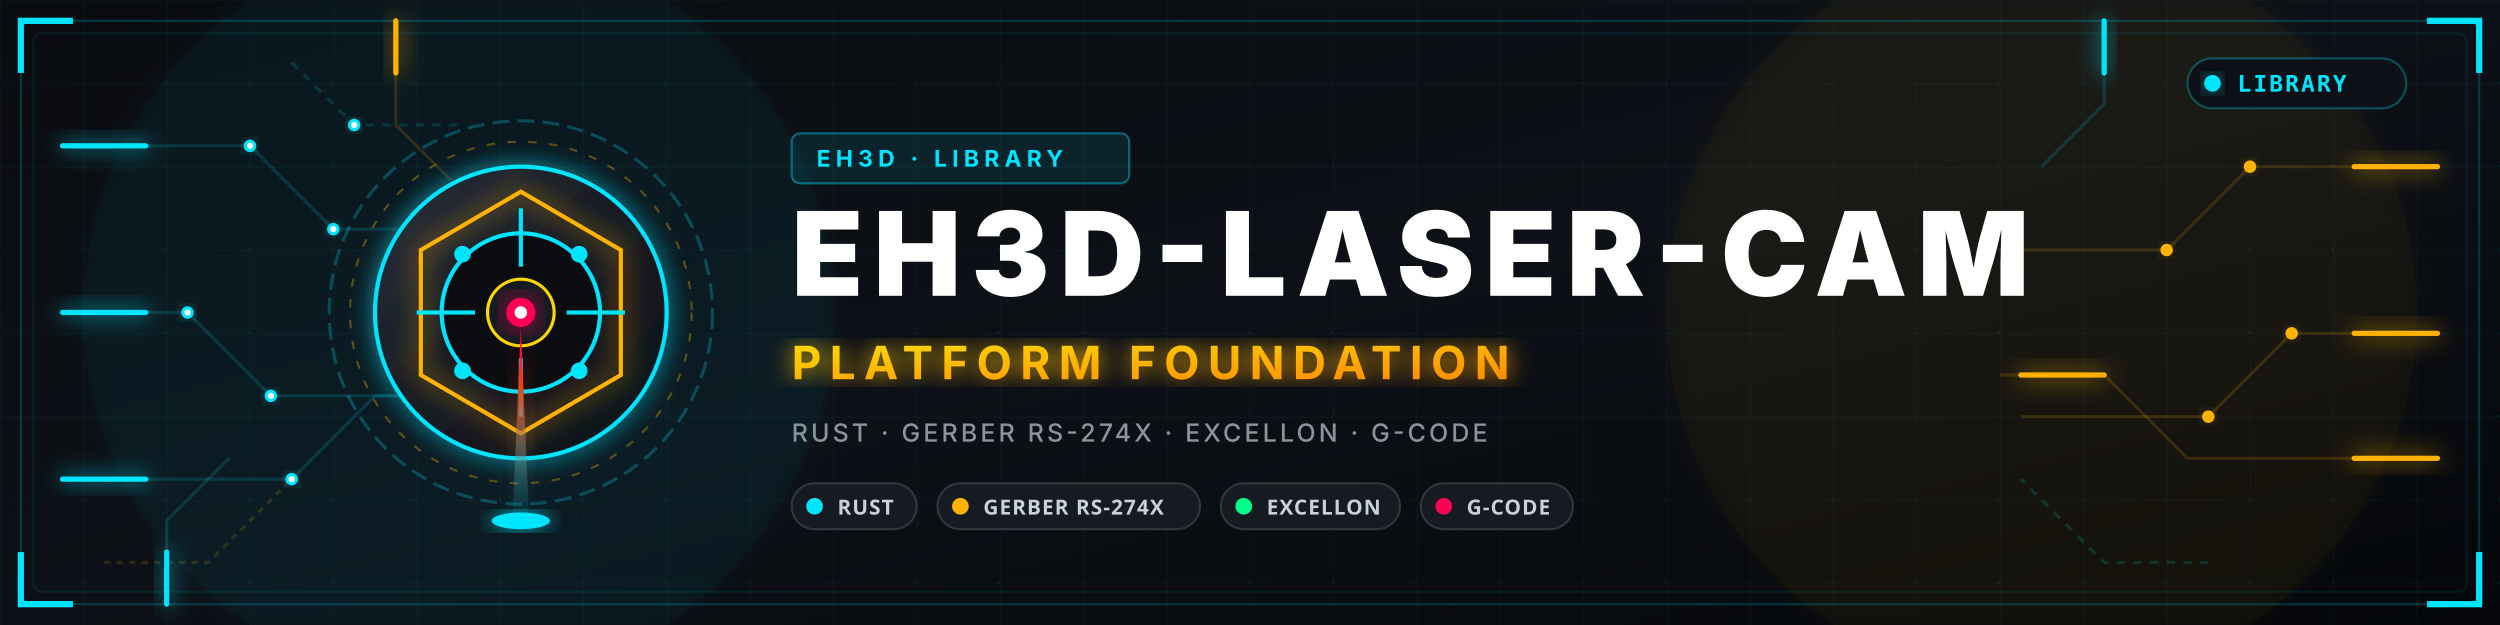
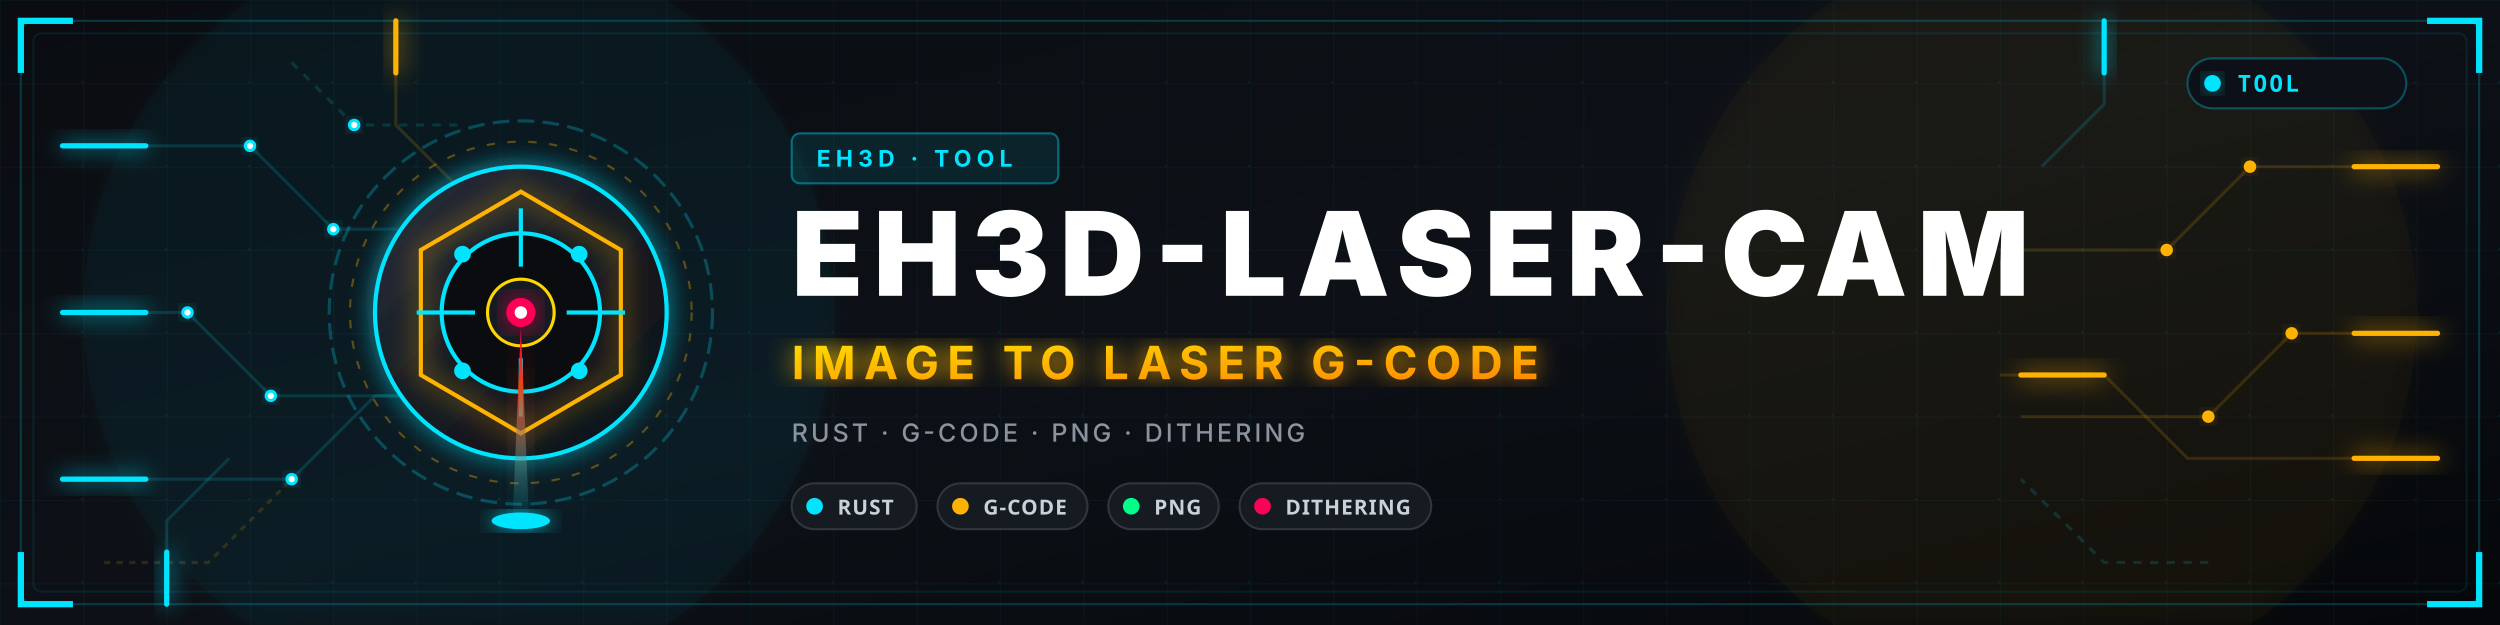
<svg xmlns="http://www.w3.org/2000/svg" viewBox="0 0 1200 300" width="100%" height="100%">
  <defs>
    <linearGradient id="bgGlow" x1="0%" y1="0%" x2="100%" y2="100%">
      <stop offset="0%" stop-color="#0A0C10" />
      <stop offset="50%" stop-color="#0D1117" />
      <stop offset="100%" stop-color="#05070A" />
    </linearGradient>
    <linearGradient id="cyanGlow" x1="0%" y1="0%" x2="100%" y2="0%">
      <stop offset="0%" stop-color="#00E5FF" stop-opacity="0.8" />
      <stop offset="100%" stop-color="#0088FF" stop-opacity="0.9" />
    </linearGradient>
    <linearGradient id="goldGlow" x1="0%" y1="0%" x2="100%" y2="100%">
      <stop offset="0%" stop-color="#FFD700" />
      <stop offset="100%" stop-color="#FF8C00" />
    </linearGradient>
    <linearGradient id="laserBeam" x1="0%" y1="0%" x2="0%" y2="100%">
      <stop offset="0%" stop-color="#FF0055" stop-opacity="1" />
      <stop offset="30%" stop-color="#FF3300" stop-opacity="0.9" />
      <stop offset="100%" stop-color="#00E5FF" stop-opacity="0" />
    </linearGradient>
    <linearGradient id="metalGradient" x1="0%" y1="0%" x2="100%" y2="100%">
      <stop offset="0%" stop-color="#2A303C" />
      <stop offset="50%" stop-color="#161B22" />
      <stop offset="100%" stop-color="#0D1117" />
    </linearGradient>
    <filter id="glowCyan" x="-20%" y="-20%" width="140%" height="140%">
      <feGaussianBlur stdDeviation="5" result="blur" />
      <feMerge>
        <feMergeNode in="blur" />
        <feMergeNode in="SourceGraphic" />
      </feMerge>
    </filter>
    <filter id="glowGold" x="-20%" y="-20%" width="140%" height="140%">
      <feGaussianBlur stdDeviation="6" result="blur" />
      <feMerge>
        <feMergeNode in="blur" />
        <feMergeNode in="SourceGraphic" />
      </feMerge>
    </filter>
    <filter id="glowLaser" x="-30%" y="-30%" width="160%" height="160%">
      <feGaussianBlur stdDeviation="8" result="blur" />
      <feMerge>
        <feMergeNode in="blur" />
        <feMergeNode in="SourceGraphic" />
      </feMerge>
    </filter>
    <pattern id="cyberGrid" width="40" height="40" patternUnits="userSpaceOnUse">
      <path d="M 40 0 L 0 0 0 40" fill="none" stroke="#00E5FF" stroke-opacity="0.04" stroke-width="1" />
      <circle cx="40" cy="40" r="1" fill="#00E5FF" fill-opacity="0.1" />
    </pattern>
    <g id="pcbNode">
      <circle cx="0" cy="0" r="3" fill="#00E5FF" filter="url(#glowCyan)" />
      <circle cx="0" cy="0" r="1.5" fill="#FFFFFF" />
    </g>
  </defs>
  <rect width="1200" height="300" fill="url(#bgGlow)" />
  <rect width="1200" height="300" fill="url(#cyberGrid)" />
  <circle cx="220" cy="150" r="180" fill="#00E5FF" fill-opacity="0.03" filter="url(#glowCyan)">
    <animate attributeName="fill-opacity" values="0.02;0.05;0.02" dur="6s" repeatCount="indefinite" />
  </circle>
  <circle cx="980" cy="150" r="180" fill="#FFB300" fill-opacity="0.03" filter="url(#glowGold)">
    <animate attributeName="fill-opacity" values="0.02;0.05;0.02" dur="6s" repeatCount="indefinite" />
  </circle>
  <rect x="10" y="10" width="1180" height="280" fill="none" stroke="#00E5FF" stroke-opacity="0.2" stroke-width="1" rx="6" />
  <rect x="16" y="16" width="1168" height="268" fill="none" stroke="#00E5FF" stroke-opacity="0.08" stroke-width="1" rx="4" />
  <path d="M 10 35 L 10 10 L 35 10" fill="none" stroke="#00E5FF" stroke-width="3">
    <animate attributeName="stroke-opacity" values="0.6;1;0.6" dur="3s" repeatCount="indefinite" />
  </path>
  <path d="M 1190 35 L 1190 10 L 1165 10" fill="none" stroke="#00E5FF" stroke-width="3">
    <animate attributeName="stroke-opacity" values="0.6;1;0.6" dur="3s" repeatCount="indefinite" />
  </path>
  <path d="M 10 265 L 10 290 L 35 290" fill="none" stroke="#00E5FF" stroke-width="3">
    <animate attributeName="stroke-opacity" values="0.6;1;0.6" dur="3s" repeatCount="indefinite" />
  </path>
  <path d="M 1190 265 L 1190 290 L 1165 290" fill="none" stroke="#00E5FF" stroke-width="3">
    <animate attributeName="stroke-opacity" values="0.6;1;0.6" dur="3s" repeatCount="indefinite" />
  </path>
  <g stroke="#00E5FF" stroke-opacity="0.15" stroke-width="1.5" fill="none">
    <path d="M 30 70 L 120 70 L 160 110 L 240 110" />
    <path d="M 30 150 L 90 150 L 130 190 L 220 190" />
    <path d="M 30 230 L 140 230 L 180 190 L 210 190" />
    <path d="M 80 290 L 80 250 L 110 220" />
    <path d="M 190 10 L 190 60 L 220 90" stroke="#FFB300" stroke-opacity="0.15" />
    <path d="M 140 30 L 170 60 L 220 60" stroke-dasharray="4,4" />
    <path d="M 50 270 L 100 270 L 140 230" stroke="#FFB300" stroke-opacity="0.15" stroke-dasharray="3,3" />
  </g>
  <g fill="none" stroke-linecap="round" stroke-linejoin="round">
    <path d="M 30 70 L 120 70 L 160 110 L 240 110" stroke="#00E5FF" stroke-width="2.5" stroke-dasharray="40, 240" filter="url(#glowCyan)">
      <animate attributeName="stroke-dashoffset" values="280;0" dur="3s" repeatCount="indefinite" />
    </path>
    <path d="M 30 150 L 90 150 L 130 190 L 220 190" stroke="#00E5FF" stroke-width="2.5" stroke-dasharray="40, 220" filter="url(#glowCyan)">
      <animate attributeName="stroke-dashoffset" values="260;0" dur="3.5s" repeatCount="indefinite" />
    </path>
    <path d="M 30 230 L 140 230 L 180 190 L 210 190" stroke="#00E5FF" stroke-width="2.5" stroke-dasharray="40, 230" filter="url(#glowCyan)">
      <animate attributeName="stroke-dashoffset" values="270;0" dur="3.2s" repeatCount="indefinite" />
    </path>
    <path d="M 80 290 L 80 250 L 110 220" stroke="#00E5FF" stroke-width="2.5" stroke-dasharray="25, 100" filter="url(#glowCyan)">
      <animate attributeName="stroke-dashoffset" values="125;0" dur="2.5s" repeatCount="indefinite" />
    </path>
    <path d="M 190 10 L 190 60 L 220 90" stroke="#FFB300" stroke-width="2.5" stroke-dasharray="25, 90" filter="url(#glowGold)">
      <animate attributeName="stroke-dashoffset" values="115;0" dur="2.8s" repeatCount="indefinite" />
    </path>
  </g>
  <use href="#pcbNode" x="120" y="70" />
  <use href="#pcbNode" x="160" y="110" />
  <use href="#pcbNode" x="90" y="150" />
  <use href="#pcbNode" x="130" y="190" />
  <use href="#pcbNode" x="140" y="230" />
  <use href="#pcbNode" x="170" y="60" />
  <g stroke="#FFB300" stroke-opacity="0.15" stroke-width="1.5" fill="none">
    <path d="M 1170 80 L 1080 80 L 1040 120 L 960 120" />
    <path d="M 1170 160 L 1100 160 L 1060 200 L 970 200" />
    <path d="M 1170 220 L 1050 220 L 1010 180 M 1010 180 L 960 180" />
    <path d="M 1010 10 L 1010 50 L 980 80" stroke="#00E5FF" stroke-opacity="0.15" />
    <path d="M 1060 270 L 1010 270 L 970 230" stroke="#00E5FF" stroke-opacity="0.15" stroke-dasharray="4,4" />
  </g>
  <g fill="none" stroke-linecap="round" stroke-linejoin="round">
    <path d="M 1170 80 L 1080 80 L 1040 120 L 960 120" stroke="#FFB300" stroke-width="2.5" stroke-dasharray="40, 230" filter="url(#glowGold)">
      <animate attributeName="stroke-dashoffset" values="0;270" dur="3.5s" repeatCount="indefinite" />
    </path>
    <path d="M 1170 160 L 1100 160 L 1060 200 L 970 200" stroke="#FFB300" stroke-width="2.5" stroke-dasharray="40, 240" filter="url(#glowGold)">
      <animate attributeName="stroke-dashoffset" values="0;280" dur="3.8s" repeatCount="indefinite" />
    </path>
    <path d="M 1170 220 L 1050 220 L 1010 180 M 1010 180 L 960 180" stroke="#FFB300" stroke-width="2.5" stroke-dasharray="40, 250" filter="url(#glowGold)">
      <animate attributeName="stroke-dashoffset" values="0;290" dur="4s" repeatCount="indefinite" />
    </path>
    <path d="M 1010 10 L 1010 50 L 980 80" stroke="#00E5FF" stroke-width="2.5" stroke-dasharray="25, 95" filter="url(#glowCyan)">
      <animate attributeName="stroke-dashoffset" values="0;120" dur="2.6s" repeatCount="indefinite" />
    </path>
  </g>
  <circle cx="1080" cy="80" r="3" fill="#FFB300" filter="url(#glowGold)" />
  <circle cx="1040" cy="120" r="3" fill="#FFB300" filter="url(#glowGold)" />
  <circle cx="1100" cy="160" r="3" fill="#FFB300" filter="url(#glowGold)" />
  <circle cx="1060" cy="200" r="3" fill="#FFB300" filter="url(#glowGold)" />
  <g transform="translate(250, 150)">
    <g>
      <circle cx="0" cy="0" r="92" fill="none" stroke="#00E5FF" stroke-opacity="0.25" stroke-width="1.5" stroke-dasharray="8,4" />
      <circle cx="0" cy="0" r="82" fill="none" stroke="#FFB300" stroke-opacity="0.35" stroke-width="1" stroke-dasharray="4,6" />
      <animateTransform attributeName="transform" type="rotate" from="0 0 0" to="360 0 0" dur="25s" repeatCount="indefinite" />
    </g>
    <circle cx="0" cy="0" r="70" fill="url(#metalGradient)" stroke="#00E5FF" stroke-width="2" filter="url(#glowCyan)" />
    <g>
      <polygon points="0,-58 48,-30 48,30 0,58 -48,30 -48,-30" fill="none" stroke="#FFB300" stroke-width="2" filter="url(#glowGold)" />
      <animateTransform attributeName="transform" type="rotate" from="360 0 0" to="0 0 0" dur="18s" repeatCount="indefinite" />
    </g>
    <circle cx="0" cy="0" r="38" fill="#0A0C10" stroke="#00E5FF" stroke-width="2" />
    <line x1="-50" y1="0" x2="-22" y2="0" stroke="#00E5FF" stroke-width="2" />
    <line x1="22" y1="0" x2="50" y2="0" stroke="#00E5FF" stroke-width="2" />
    <line x1="0" y1="-50" x2="0" y2="-22" stroke="#00E5FF" stroke-width="2" />
    <line x1="0" y1="22" x2="0" y2="50" stroke="#00E5FF" stroke-width="2" />
    <circle cx="0" cy="0" r="16" fill="#161B22" stroke="#FFD700" stroke-width="1.5" />
    <circle cx="0" cy="0" r="7" fill="#FF0055" filter="url(#glowLaser)">
      <animate attributeName="opacity" values="0.5;1;0.5" dur="1.5s" repeatCount="indefinite" />
    </circle>
    <circle cx="0" cy="0" r="3" fill="#FFFFFF" />
    <g>
      <circle cx="-28" cy="-28" r="4" fill="#00E5FF" />
      <circle cx="28" cy="-28" r="4" fill="#00E5FF" />
      <circle cx="-28" cy="28" r="4" fill="#00E5FF" />
      <circle cx="28" cy="28" r="4" fill="#00E5FF" />
      <animateTransform attributeName="transform" type="scale" values="1;1.05;1" dur="2s" repeatCount="indefinite" additive="sum" />
    </g>
  </g>
  <path d="M 250 157 L 246 250 L 254 250 Z" fill="url(#laserBeam)" filter="url(#glowLaser)">
    <animate attributeName="opacity" values="0.3;1;0.3" dur="1.2s" repeatCount="indefinite" />
  </path>
  <ellipse cx="250" cy="250" rx="14" ry="4" fill="#00E5FF" filter="url(#glowCyan)">
    <animate attributeName="rx" values="10;18;10" dur="1.2s" repeatCount="indefinite" />
    <animate attributeName="opacity" values="0.4;1;0.4" dur="1.2s" repeatCount="indefinite" />
  </ellipse>
  <g transform="translate(380, 0)">
    <g transform="translate(0, 82)">
-       <rect x="0" y="-18" width="162" height="24" rx="4" fill="#00E5FF" fill-opacity="0.1" stroke="#00E5FF" stroke-opacity="0.4" stroke-width="1">
+       <rect x="0" y="-18" width="128" height="24" rx="4" fill="#00E5FF" fill-opacity="0.1" stroke="#00E5FF" stroke-opacity="0.4" stroke-width="1">
        <animate attributeName="stroke-opacity" values="0.3;0.8;0.3" dur="4s" repeatCount="indefinite" />
      </rect>
-       <text x="12" y="-2" font-family="'Inter', 'Segoe UI', 'Roboto', sans-serif" font-weight="700" font-size="11" fill="#00E5FF" letter-spacing="2.5">EH3D · LIBRARY</text>
+       <text x="12" y="-2" font-family="'Inter', 'Segoe UI', 'Roboto', sans-serif" font-weight="700" font-size="11" fill="#00E5FF" letter-spacing="2.5">EH3D · TOOL</text>
    </g>
    <text x="0" y="142" font-family="'Inter', 'Segoe UI', 'Roboto', sans-serif" font-weight="900" font-size="56" fill="#FFFFFF" letter-spacing="5">EH3D-LASER-CAM</text>
-     <text x="0" y="182" font-family="'Inter', 'Segoe UI', 'Roboto', sans-serif" font-weight="700" font-size="22" fill="url(#goldGlow)" letter-spacing="4" filter="url(#glowGold)">PLATFORM FOUNDATION</text>
-     <text x="0" y="212" font-family="'Inter', 'Segoe UI', 'Roboto', sans-serif" font-weight="500" font-size="12" fill="#8B949E" letter-spacing="1.5">RUST · GERBER RS-274X · EXCELLON · G-CODE</text>
+     <text x="0" y="182" font-family="'Inter', 'Segoe UI', 'Roboto', sans-serif" font-weight="700" font-size="22" fill="url(#goldGlow)" letter-spacing="4" filter="url(#glowGold)">IMAGE TO LASER G-CODE</text>
+     <text x="0" y="212" font-family="'Inter', 'Segoe UI', 'Roboto', sans-serif" font-weight="500" font-size="12" fill="#8B949E" letter-spacing="1.5">RUST · G-CODE · PNG · DITHERING</text>
    <g transform="translate(0, 232)">
      <rect x="0" y="0" width="60" height="22" rx="11" fill="#161B22" stroke="#30363D" stroke-width="1" />
      <circle cx="11" cy="11" r="4" fill="#00E5FF">
        <animate attributeName="opacity" values="0.5;1;0.5" dur="2.0s" repeatCount="indefinite" />
      </circle>
      <text x="22" y="15" font-family="sans-serif" font-weight="600" font-size="10" fill="#C9D1D9" letter-spacing="0.5">RUST</text>
-       <rect x="70" y="0" width="126" height="22" rx="11" fill="#161B22" stroke="#30363D" stroke-width="1" />
+       <rect x="70" y="0" width="72" height="22" rx="11" fill="#161B22" stroke="#30363D" stroke-width="1" />
      <circle cx="81" cy="11" r="4" fill="#FFB300">
        <animate attributeName="opacity" values="0.5;1;0.5" dur="2.2s" repeatCount="indefinite" />
      </circle>
-       <text x="92" y="15" font-family="sans-serif" font-weight="600" font-size="10" fill="#C9D1D9" letter-spacing="0.5">GERBER RS-274X</text>
-       <rect x="206" y="0" width="86" height="22" rx="11" fill="#161B22" stroke="#30363D" stroke-width="1" />
-       <circle cx="217" cy="11" r="4" fill="#00FF88">
+       <text x="92" y="15" font-family="sans-serif" font-weight="600" font-size="10" fill="#C9D1D9" letter-spacing="0.5">G-CODE</text>
+       <rect x="152" y="0" width="53" height="22" rx="11" fill="#161B22" stroke="#30363D" stroke-width="1" />
+       <circle cx="163" cy="11" r="4" fill="#00FF88">
        <animate attributeName="opacity" values="0.5;1;0.5" dur="2.4s" repeatCount="indefinite" />
      </circle>
-       <text x="228" y="15" font-family="sans-serif" font-weight="600" font-size="10" fill="#C9D1D9" letter-spacing="0.5">EXCELLON</text>
-       <rect x="302" y="0" width="73" height="22" rx="11" fill="#161B22" stroke="#30363D" stroke-width="1" />
-       <circle cx="313" cy="11" r="4" fill="#FF0055">
+       <text x="174" y="15" font-family="sans-serif" font-weight="600" font-size="10" fill="#C9D1D9" letter-spacing="0.5">PNG</text>
+       <rect x="215" y="0" width="92" height="22" rx="11" fill="#161B22" stroke="#30363D" stroke-width="1" />
+       <circle cx="226" cy="11" r="4" fill="#FF0055">
        <animate attributeName="opacity" values="0.5;1;0.5" dur="2.6s" repeatCount="indefinite" />
      </circle>
-       <text x="324" y="15" font-family="sans-serif" font-weight="600" font-size="10" fill="#C9D1D9" letter-spacing="0.5">G-CODE</text>
+       <text x="237" y="15" font-family="sans-serif" font-weight="600" font-size="10" fill="#C9D1D9" letter-spacing="0.5">DITHERING</text>
    </g>
  </g>
  <g transform="translate(1060, 42)">
    <rect x="-10" y="-14" width="105" height="24" rx="12" fill="#0D1117" stroke="#00E5FF" stroke-opacity="0.3" stroke-width="1" />
    <circle cx="2" cy="-2" r="4" fill="#00E5FF" filter="url(#glowGold)">
      <animate attributeName="opacity" values="0.3;1;0.3" dur="1.5s" repeatCount="indefinite" />
    </circle>
-     <text x="14" y="2" font-family="monospace" font-weight="700" font-size="11" fill="#00E5FF" letter-spacing="1">LIBRARY</text>
+     <text x="14" y="2" font-family="monospace" font-weight="700" font-size="11" fill="#00E5FF" letter-spacing="1">TOOL</text>
  </g>
</svg>
